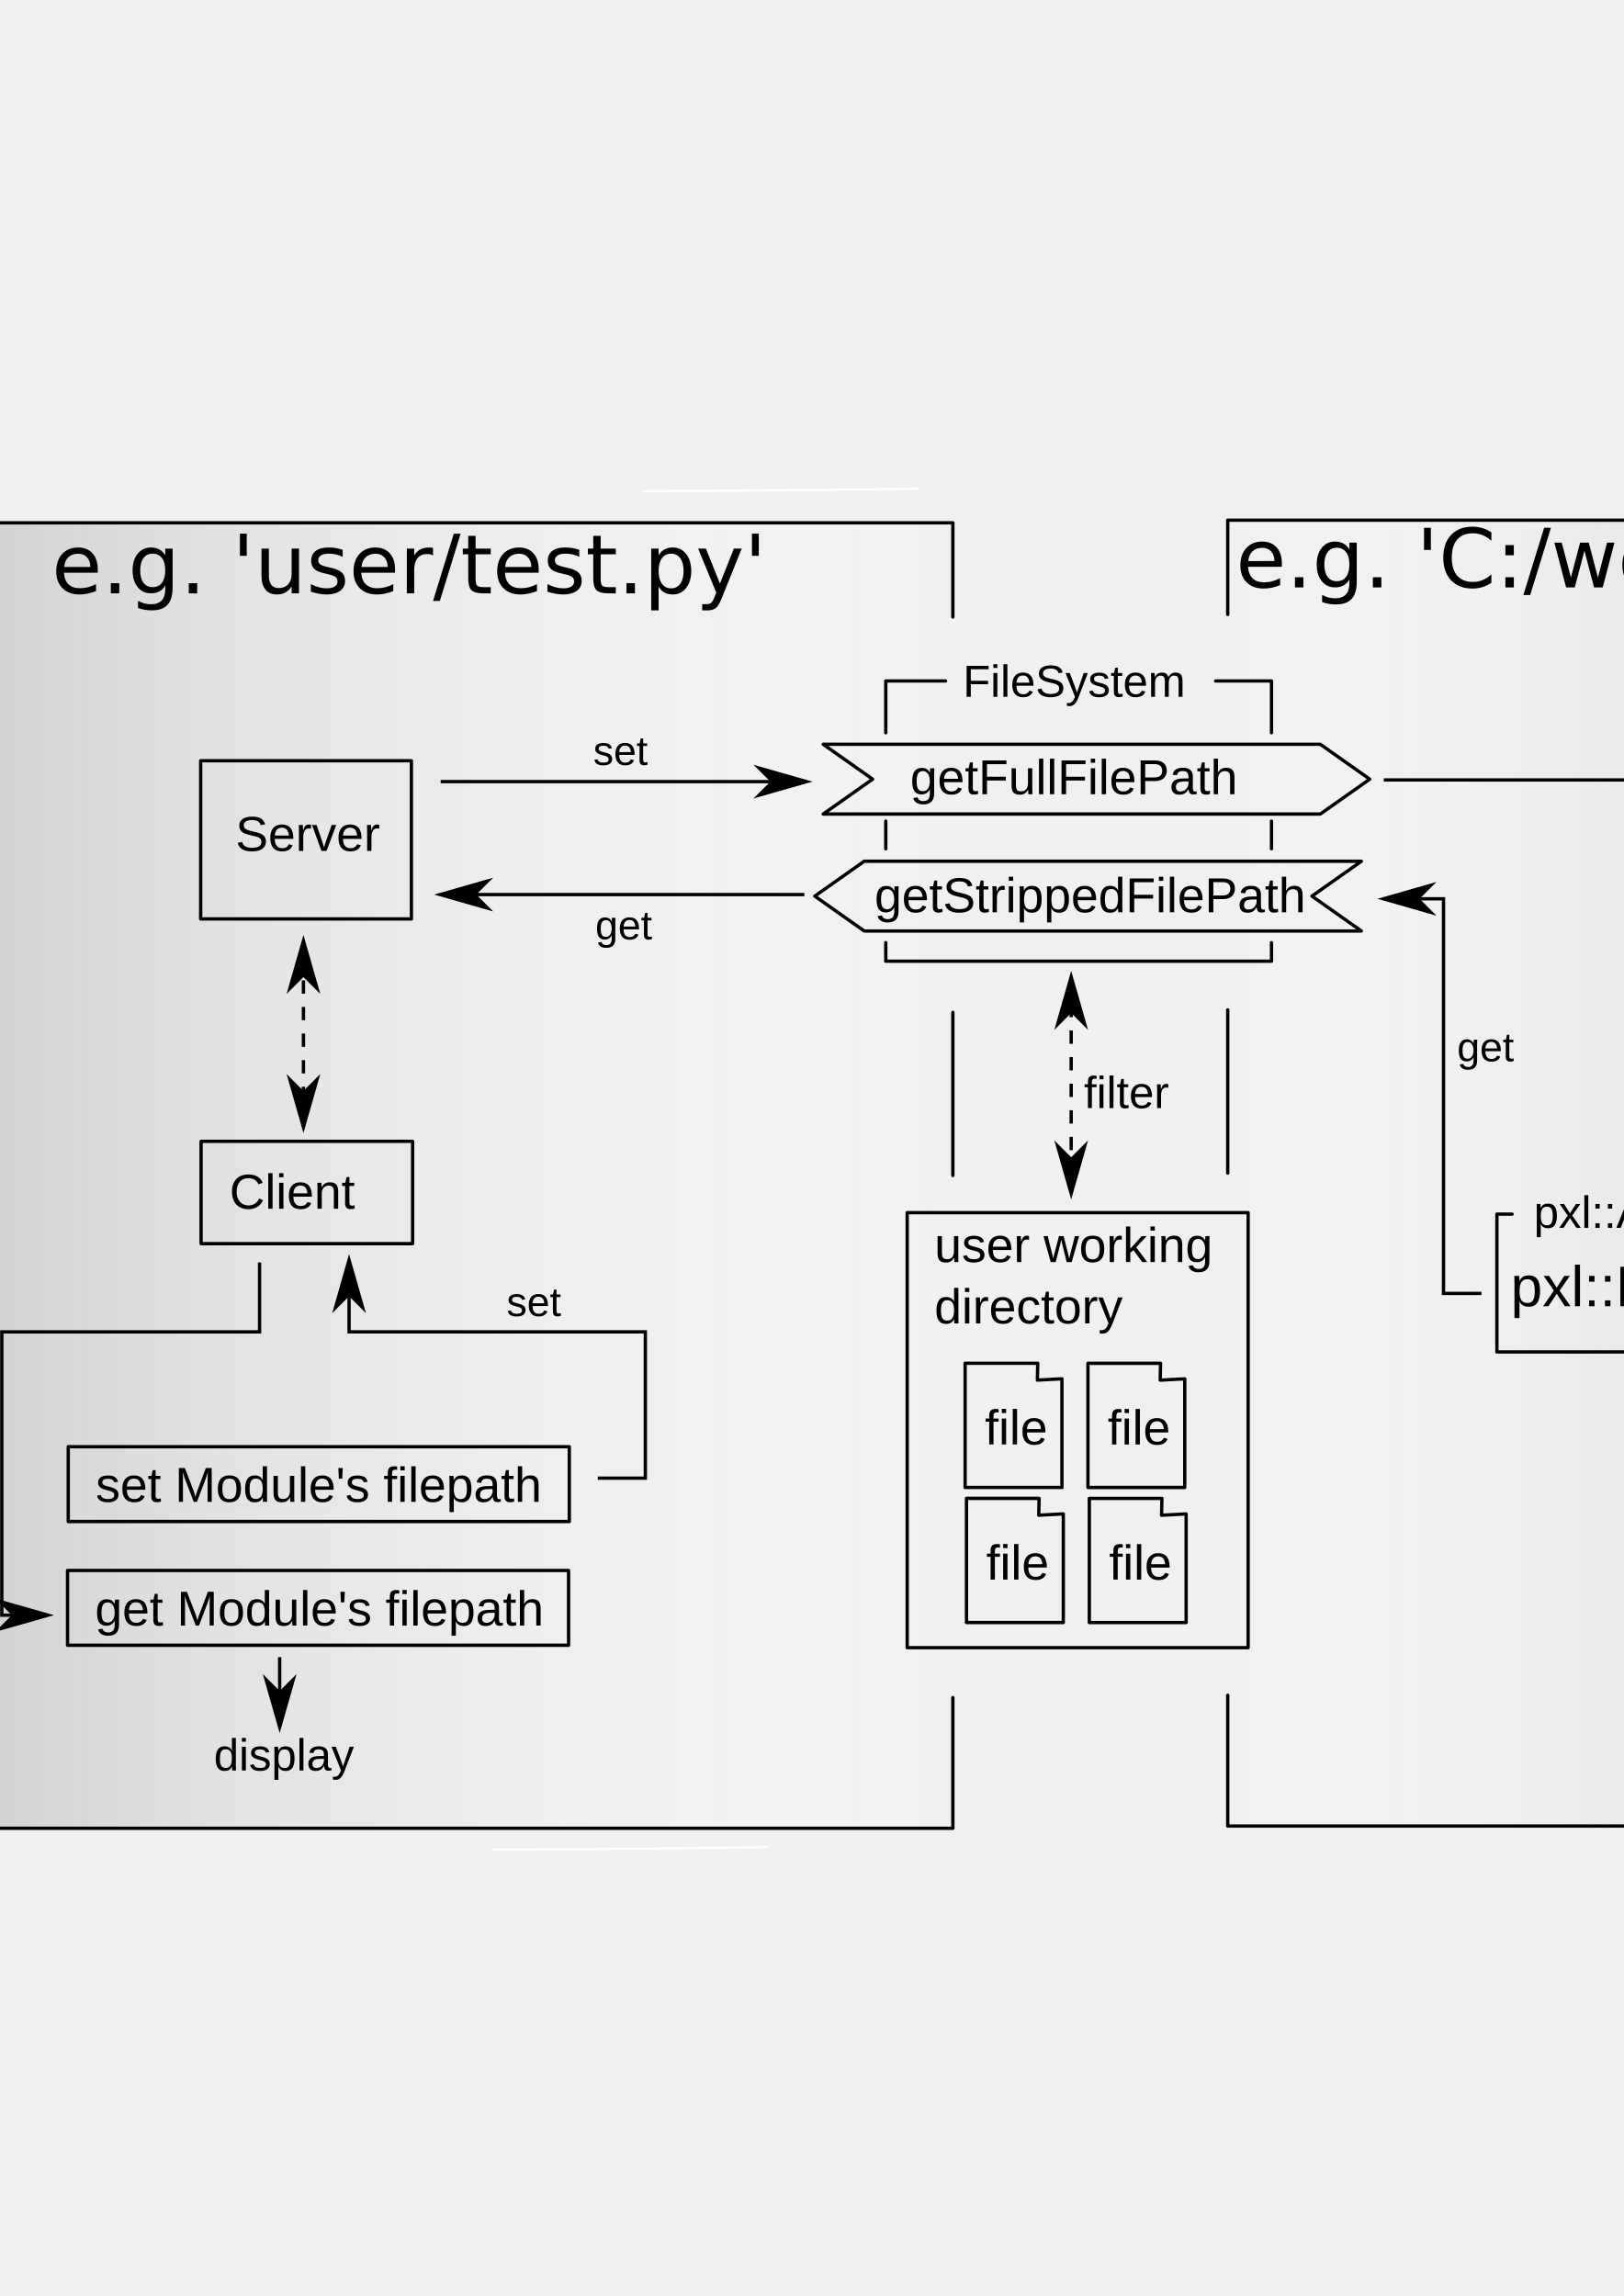
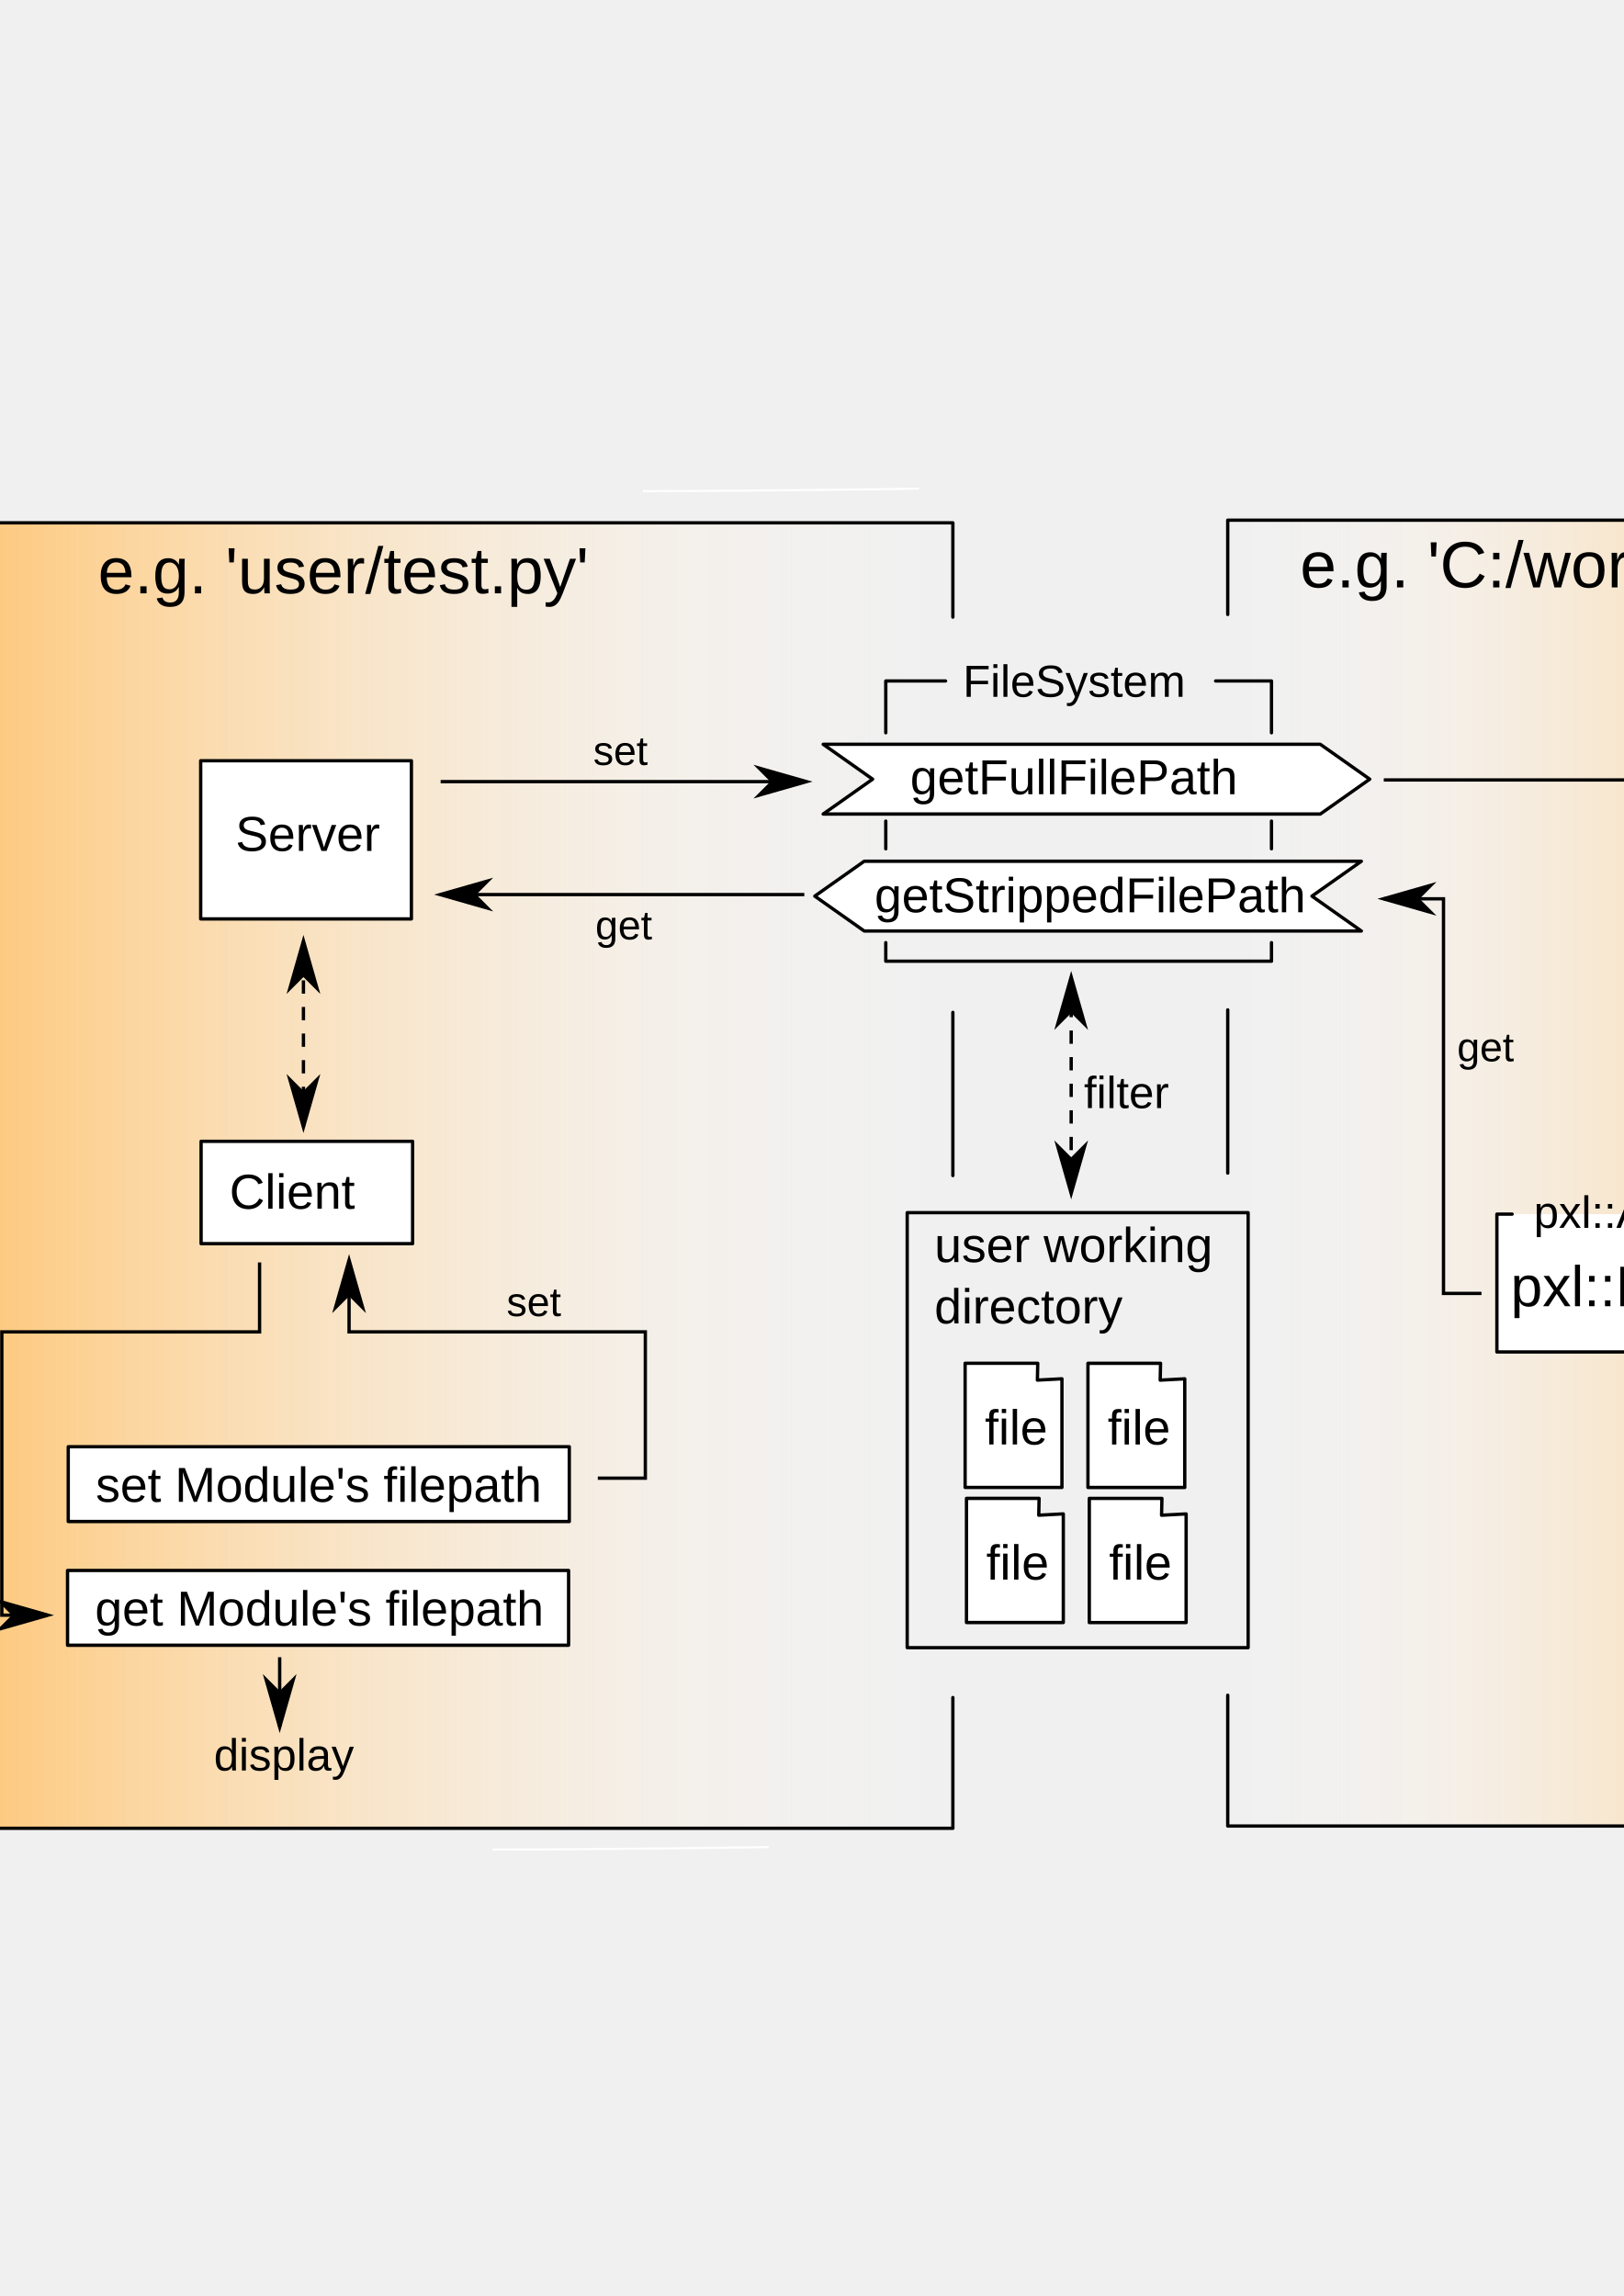
<svg xmlns="http://www.w3.org/2000/svg" xmlns:xlink="http://www.w3.org/1999/xlink" width="210mm" height="297mm" id="svg2" version="1.1">
  <defs id="defs4">
    <linearGradient id="linearGradient3758">
      <stop style="stop-color:#ffffff;stop-opacity:0;" offset="0" id="stop3760" />
-       <stop style="stop-color:#cccccc;stop-opacity:1;" offset="1" id="stop3762" />
+       <stop style="stop-color:#ffc169;stop-opacity:1;" offset="1" id="stop3762" />
    </linearGradient>
    <linearGradient id="linearGradient3750">
-       <stop style="stop-color:#cccccc;stop-opacity:1;" offset="0" id="stop3752" />
+       <stop style="stop-color:#ffc169;stop-opacity:1;" offset="0" id="stop3752" />
      <stop style="stop-color:#ffffff;stop-opacity:0;" offset="1" id="stop3754" />
    </linearGradient>
    <marker orient="auto" refY="0.0" refX="0.0" id="Arrow1Lstart" style="overflow:visible">
      <path id="path3808" d="M 0.0,0.0 L 5.0,-5.0 L -12.5,0.0 L 5.0,5.0 L 0.0,0.0 z " style="fill-rule:evenodd;stroke:#000000;stroke-width:1.0pt;marker-start:none" transform="scale(0.8) translate(12.5,0)" />
    </marker>
    <marker orient="auto" refY="0.0" refX="0.0" id="Arrow1Lend" style="overflow:visible;">
      <path id="path3811" d="M 0.0,0.0 L 5.0,-5.0 L -12.5,0.0 L 5.0,5.0 L 0.0,0.0 z " style="fill-rule:evenodd;stroke:#000000;stroke-width:1.0pt;marker-start:none;" transform="scale(0.8) rotate(180) translate(12.5,0)" />
    </marker>
    <linearGradient xlink:href="#linearGradient3750" id="linearGradient3756" x1="-46.233" y1="574.736" x2="466.385" y2="574.736" gradientUnits="userSpaceOnUse" />
    <linearGradient xlink:href="#linearGradient3758" id="linearGradient3764" x1="599.63" y1="573.532" x2="965.336" y2="573.532" gradientUnits="userSpaceOnUse" />
  </defs>
  <g id="layer2">
-     <path style="fill:url(#linearGradient3756);stroke:#000000;stroke-width:1.625;stroke-linecap:round;stroke-linejoin:round;stroke-miterlimit:4;stroke-dasharray:none;stroke-dashoffset:0;stroke-opacity:1;fill-opacity:1" d="m 465.779,829.933 0,63.926 -511.405,0 0,-638.244 511.405,0 0,46.089 m 0,193.252 0,79.78" id="rect2901" />
+     <path style="fill:url(#linearGradient3756);fill-opacity:1;stroke:#000000;stroke-width:1.625;stroke-linecap:round;stroke-linejoin:round;stroke-miterlimit:4;stroke-opacity:1;stroke-dasharray:none;stroke-dashoffset:0" d="m 465.779,829.933 0,63.926 -511.405,0 0,-638.244 511.405,0 0,46.089 m 0,193.252 0,79.78" id="rect2901" />
    <path style="fill:url(#linearGradient3764);stroke:#000000;stroke-width:1.625;stroke-linecap:round;stroke-linejoin:round;stroke-miterlimit:4;stroke-opacity:1;stroke-dasharray:none;stroke-dashoffset:0;fill-opacity:1" d="m 600.141,828.804 0,63.944 364.683,0 0,-638.432 -364.683,0 0,46.103 m 0,193.309 0,79.804" id="rect2901-1" />
    <path style="fill:#ffffff;stroke:#ffffff;stroke-width:1px;stroke-linecap:butt;stroke-linejoin:miter;stroke-opacity:1" d="m 240.85,904.24 c 59.008,0 134.876,-1.204 134.876,-1.204" id="path2920" />
    <path style="fill:#ffffff;stroke:#ffffff;stroke-width:1px;stroke-linecap:butt;stroke-linejoin:miter;stroke-opacity:1" d="m 314.309,240.097 c 59.008,0 134.876,-1.204 134.876,-1.204" id="path2920-1" />
    <path style="fill:#ffffff;stroke:#ffffff;stroke-width:0.304px;stroke-linecap:butt;stroke-linejoin:miter;stroke-opacity:1" d="m 972.684,387.363 c 3.465,0 7.921,-1.9 7.921,-1.9" id="path2920-1-7" />
    <path style="fill:#ffffff;stroke:#ffffff;stroke-width:0.304px;stroke-linecap:butt;stroke-linejoin:miter;stroke-opacity:1" d="m -62.969,478.886 c 3.466,0 7.921,-1.9 7.921,-1.9" id="path2920-1-7-4" />
+   </g>
+   <g id="layer3">
+     <path style="fill:#ffffff;stroke:#000000;stroke-width:1.625;stroke-linecap:round;stroke-linejoin:round;stroke-miterlimit:4;stroke-opacity:1;stroke-dasharray:none;stroke-dashoffset:0" d="m 471.772,666.506 11.832,0 11.832,0 11.832,0 -0.171,8.231 12.003,-0.643 0,7.588 0,7.588 0,7.588 0,7.588 0,7.588 0,7.588 0,7.588 -47.326,0 0,-60.701 z" id="rect2852" />
+     <path style="fill:#ffffff;stroke:#000000;stroke-width:1.625;stroke-linecap:round;stroke-linejoin:round;stroke-miterlimit:4;stroke-opacity:1;stroke-dasharray:none;stroke-dashoffset:0" d="m 531.808,666.522 11.832,0 11.832,0 11.832,0 -0.171,8.231 12.003,-0.643 0,7.588 0,7.588 0,7.588 0,7.588 0,7.588 0,7.588 0,7.588 -47.326,0 0,-60.701 z" id="rect2852-1" />
+     <path style="fill:#ffffff;stroke:#000000;stroke-width:1.625;stroke-linecap:round;stroke-linejoin:round;stroke-miterlimit:4;stroke-opacity:1;stroke-dasharray:none;stroke-dashoffset:0" d="m 472.439,732.554 11.832,0 11.832,0 11.832,0 -0.171,8.231 12.003,-0.643 0,7.588 0,7.588 0,7.588 0,7.588 0,7.588 0,7.588 0,7.588 -47.326,0 0,-60.701 z" id="rect2852-5" />
+     <path style="fill:#ffffff;stroke:#000000;stroke-width:1.625;stroke-linecap:round;stroke-linejoin:round;stroke-miterlimit:4;stroke-opacity:1;stroke-dasharray:none;stroke-dashoffset:0" d="m 532.475,732.571 11.832,0 11.832,0 11.832,0 -0.171,8.231 12.003,-0.643 0,7.588 0,7.588 0,7.588 0,7.588 0,7.588 0,7.588 0,7.588 -47.326,0 0,-60.701 z" id="rect2852-1-7" />
+     <path style="fill:#ffffff;stroke:#000000;stroke-width:1.625;stroke-linecap:round;stroke-linejoin:round;stroke-miterlimit:4;stroke-opacity:1;stroke-dasharray:none;stroke-dashoffset:0" d="m 879.605,593.582 7.434,0 0,67.385 -155.323,0 0,-67.385 7.434,0" id="rect4265" />
+     <path style="fill:#ffffff;stroke:#000000;stroke-width:1.625;stroke-linecap:round;stroke-linejoin:round;stroke-miterlimit:4;stroke-opacity:1;stroke-dashoffset:0;stroke-dasharray:none" d="m 402.388,363.886 242.999,0 24.166,17.051 -24.166,17.051 -242.999,0 24.166,-17.051 -24.166,-17.051 z" id="rect4267" />
+     <path style="fill:#ffffff;stroke:#000000;stroke-width:1.625;stroke-linecap:round;stroke-linejoin:round;stroke-miterlimit:4;stroke-opacity:1;stroke-dashoffset:0;stroke-dasharray:none" d="m 665.464,421.067 -243.014,0 -24.167,17.051 24.167,17.051 243.014,0 -24.167,-17.051 24.167,-17.051 z" id="rect4267-2" />
+     <rect style="fill:#ffffff;stroke:#000000;stroke-width:1.625;stroke-linecap:round;stroke-linejoin:round;stroke-miterlimit:4;stroke-opacity:1;stroke-dasharray:none;stroke-dashoffset:0" id="rect2840" width="103.396" height="50.03" x="98.3" y="557.999" />
+     <rect style="fill:#ffffff;stroke:#000000;stroke-width:1.625;stroke-linecap:round;stroke-linejoin:round;stroke-miterlimit:4;stroke-opacity:1;stroke-dasharray:none;stroke-dashoffset:0" id="rect2850" width="244.924" height="36.558" x="33.359" y="707.316" />
+     <rect style="fill:#ffffff;stroke:#000000;stroke-width:1.625;stroke-linecap:round;stroke-linejoin:round;stroke-miterlimit:4;stroke-opacity:1;stroke-dasharray:none;stroke-dashoffset:0" id="rect2840-5" width="103.004" height="77.338" x="98.1" y="371.923" />
+     <rect style="fill:#ffffff;stroke:#000000;stroke-width:1.625;stroke-linecap:round;stroke-linejoin:round;stroke-miterlimit:4;stroke-opacity:1;stroke-dasharray:none;stroke-dashoffset:0" id="rect2850-1" width="244.924" height="36.558" x="33.014" y="767.808" />
  </g>
  <g id="layer1">
    <text xml:space="preserve" style="font-size:24px;font-style:normal;font-variant:normal;font-weight:normal;font-stretch:normal;text-align:start;line-height:125%;writing-mode:lr-tb;text-anchor:start;fill:#000000;fill-opacity:1;stroke:none;font-family:Arial;-inkscape-font-specification:Arial;stroke-width:1.625;stroke-miterlimit:4;stroke-dasharray:none" x="112.172" y="590.958" id="text2816">
      <tspan id="tspan2818" x="112.172" y="590.958">Client</tspan>
    </text>
    <text xml:space="preserve" style="font-size:24px;font-style:normal;font-variant:normal;font-weight:normal;font-stretch:normal;text-align:start;line-height:125%;writing-mode:lr-tb;text-anchor:start;fill:#000000;fill-opacity:1;stroke:none;font-family:Arial;-inkscape-font-specification:Arial;stroke-width:1.625;stroke-miterlimit:4;stroke-dasharray:none" x="115.095" y="416.019" id="text2820">
      <tspan id="tspan2822" x="115.095" y="416.019">Server</tspan>
    </text>
    <text xml:space="preserve" style="font-size:24px;font-style:normal;font-variant:normal;font-weight:normal;font-stretch:normal;text-align:start;line-height:125%;writing-mode:lr-tb;text-anchor:start;fill:#000000;fill-opacity:1;stroke:none;font-family:Arial;-inkscape-font-specification:Arial;stroke-width:1.625;stroke-miterlimit:4;stroke-dasharray:none" x="46.776" y="734.251" id="text2828">
      <tspan id="tspan2830" x="46.776" y="734.251">set Module's filepath</tspan>
    </text>
    <text xml:space="preserve" style="font-size:22px;font-style:normal;font-variant:normal;font-weight:normal;font-stretch:normal;text-align:start;line-height:125%;writing-mode:lr;text-anchor:start;fill:#000000;fill-opacity:1;stroke:none;font-family:Arial;-inkscape-font-specification:Arial;stroke-width:1.625;stroke-miterlimit:4;stroke-dasharray:none" x="470.686" y="340.667" id="text2832">
      <tspan id="tspan2834" x="470.686" y="340.667">FileSystem</tspan>
    </text>
-     <rect style="fill:none;stroke:#000000;stroke-width:1.625;stroke-linecap:round;stroke-linejoin:round;stroke-miterlimit:4;stroke-opacity:1;stroke-dasharray:none;stroke-dashoffset:0" id="rect2840" width="103.396" height="50.03" x="98.3" y="557.999" />
    <path style="fill:none;stroke:#000000;stroke-width:1.625;stroke-linecap:round;stroke-linejoin:round;stroke-miterlimit:4;stroke-opacity:1;stroke-dashoffset:0;stroke-dasharray:none" d="m 621.529,460.856 0,9.084 -23.568,0 -23.568,0 -23.568,0 -23.568,0 -23.568,0 -23.568,0 -23.568,0 -23.568,0 0,-9.084 m 0,-45.868 0,-13.552 m 188.544,0 0,13.552 m -188.544,-56.739 0,-8.19 0,-17.126 29.219,0 m 132.02,0 27.305,0 0,17.126 0,8.19" id="rect2842" />
-     <rect style="fill:none;stroke:#000000;stroke-width:1.625;stroke-linecap:round;stroke-linejoin:round;stroke-miterlimit:4;stroke-opacity:1;stroke-dasharray:none;stroke-dashoffset:0" id="rect2850" width="244.924" height="36.558" x="33.359" y="707.316" />
-     <path style="fill:none;stroke:#000000;stroke-width:1.625;stroke-linecap:round;stroke-linejoin:round;stroke-miterlimit:4;stroke-opacity:1;stroke-dasharray:none;stroke-dashoffset:0" d="m 471.772,666.506 11.832,0 11.832,0 11.832,0 -0.171,8.231 12.003,-0.643 0,7.588 0,7.588 0,7.588 0,7.588 0,7.588 0,7.588 0,7.588 -47.326,0 0,-60.701 z" id="rect2852" />
    <text xml:space="preserve" style="font-size:24px;font-style:normal;font-variant:normal;font-weight:normal;font-stretch:normal;text-align:start;line-height:125%;writing-mode:lr-tb;text-anchor:start;fill:#000000;fill-opacity:1;stroke:none;font-family:Arial;-inkscape-font-specification:Arial;stroke-width:1.625;stroke-miterlimit:4;stroke-dasharray:none" x="481.427" y="706.212" id="text2855">
      <tspan id="tspan2857" x="481.427" y="706.212">file</tspan>
    </text>
-     <path style="fill:none;stroke:#000000;stroke-width:1.625;stroke-linecap:round;stroke-linejoin:round;stroke-miterlimit:4;stroke-opacity:1;stroke-dasharray:none;stroke-dashoffset:0" d="m 531.808,666.522 11.832,0 11.832,0 11.832,0 -0.171,8.231 12.003,-0.643 0,7.588 0,7.588 0,7.588 0,7.588 0,7.588 0,7.588 0,7.588 -47.326,0 0,-60.701 z" id="rect2852-1" />
    <text xml:space="preserve" style="font-size:24px;font-style:normal;font-variant:normal;font-weight:normal;font-stretch:normal;text-align:start;line-height:125%;writing-mode:lr-tb;text-anchor:start;fill:#000000;fill-opacity:1;stroke:none;font-family:Arial;-inkscape-font-specification:Arial;stroke-width:1.625;stroke-miterlimit:4;stroke-dasharray:none" x="541.463" y="706.229" id="text2855-7">
      <tspan id="tspan2857-4" x="541.463" y="706.229">file</tspan>
    </text>
-     <path style="fill:none;stroke:#000000;stroke-width:1.625;stroke-linecap:round;stroke-linejoin:round;stroke-miterlimit:4;stroke-opacity:1;stroke-dasharray:none;stroke-dashoffset:0" d="m 472.439,732.554 11.832,0 11.832,0 11.832,0 -0.171,8.231 12.003,-0.643 0,7.588 0,7.588 0,7.588 0,7.588 0,7.588 0,7.588 0,7.588 -47.326,0 0,-60.701 z" id="rect2852-5" />
    <text xml:space="preserve" style="font-size:24px;font-style:normal;font-variant:normal;font-weight:normal;font-stretch:normal;text-align:start;line-height:125%;writing-mode:lr-tb;text-anchor:start;fill:#000000;fill-opacity:1;stroke:none;font-family:Arial;-inkscape-font-specification:Arial;stroke-width:1.625;stroke-miterlimit:4;stroke-dasharray:none" x="482.094" y="772.26" id="text2855-5">
      <tspan id="tspan2857-1" x="482.094" y="772.26">file</tspan>
    </text>
-     <path style="fill:none;stroke:#000000;stroke-width:1.625;stroke-linecap:round;stroke-linejoin:round;stroke-miterlimit:4;stroke-opacity:1;stroke-dasharray:none;stroke-dashoffset:0" d="m 532.475,732.571 11.832,0 11.832,0 11.832,0 -0.171,8.231 12.003,-0.643 0,7.588 0,7.588 0,7.588 0,7.588 0,7.588 0,7.588 0,7.588 -47.326,0 0,-60.701 z" id="rect2852-1-7" />
    <text xml:space="preserve" style="font-size:24px;font-style:normal;font-variant:normal;font-weight:normal;font-stretch:normal;text-align:start;line-height:125%;writing-mode:lr-tb;text-anchor:start;fill:#000000;fill-opacity:1;stroke:none;font-family:Arial;-inkscape-font-specification:Arial;stroke-width:1.625;stroke-miterlimit:4;stroke-dasharray:none" x="542.13" y="772.277" id="text2855-7-1">
      <tspan id="tspan2857-4-1" x="542.13" y="772.277">file</tspan>
    </text>
    <rect style="fill:none;stroke:#000000;stroke-width:1.625;stroke-linecap:round;stroke-linejoin:round;stroke-miterlimit:4;stroke-opacity:1;stroke-dasharray:none;stroke-dashoffset:0" id="rect3763" width="166.652" height="212.68" x="443.461" y="592.868" />
    <text xml:space="preserve" style="font-size:24px;font-style:normal;font-variant:normal;font-weight:normal;font-stretch:normal;text-align:start;line-height:125%;writing-mode:lr-tb;text-anchor:start;fill:#000000;fill-opacity:1;stroke:none;font-family:Arial;-inkscape-font-specification:Arial;stroke-width:1.625;stroke-miterlimit:4;stroke-dasharray:none" x="456.745" y="617.027" id="text3765">
      <tspan x="456.745" y="617.027" id="tspan3769">user working </tspan>
      <tspan x="456.745" y="647.027" id="tspan3773">directory</tspan>
    </text>
-     <rect style="fill:none;stroke:#000000;stroke-width:1.625;stroke-linecap:round;stroke-linejoin:round;stroke-miterlimit:4;stroke-opacity:1;stroke-dasharray:none;stroke-dashoffset:0" id="rect2840-5" width="103.004" height="77.338" x="98.1" y="371.923" />
    <text xml:space="preserve" style="font-size:24px;font-style:normal;font-variant:normal;font-weight:normal;font-stretch:normal;text-align:start;line-height:125%;writing-mode:lr-tb;text-anchor:start;fill:#000000;fill-opacity:1;stroke:none;font-family:Arial;-inkscape-font-specification:Arial;stroke-width:1.625;stroke-miterlimit:4;stroke-dasharray:none" x="444.894" y="388.288" id="text4253">
      <tspan id="tspan4255" x="444.894" y="388.288">getFullFilePath</tspan>
    </text>
    <text xml:space="preserve" style="font-size:24px;font-style:normal;font-variant:normal;font-weight:normal;font-stretch:normal;text-align:start;line-height:125%;writing-mode:lr-tb;text-anchor:start;fill:#000000;fill-opacity:1;stroke:none;font-family:Arial;-inkscape-font-specification:Arial;stroke-width:1.625;stroke-miterlimit:4;stroke-dasharray:none" x="427.48" y="446.004" id="text4257">
      <tspan id="tspan4259" x="427.48" y="446.004">getStrippedFilePath</tspan>
    </text>
    <text xml:space="preserve" style="font-size:22px;font-style:normal;font-variant:normal;font-weight:normal;font-stretch:normal;text-align:start;line-height:125%;writing-mode:lr-tb;text-anchor:start;fill:#000000;fill-opacity:1;stroke:none;font-family:Arial;-inkscape-font-specification:Arial;stroke-width:1.625;stroke-miterlimit:4;stroke-dasharray:none" x="749.736" y="600.283" id="text4261">
      <tspan id="tspan4263" x="749.736" y="600.283">pxl::Analysis</tspan>
    </text>
-     <path style="fill:none;stroke:#000000;stroke-width:1.625;stroke-linecap:round;stroke-linejoin:round;stroke-miterlimit:4;stroke-opacity:1;stroke-dasharray:none;stroke-dashoffset:0" d="m 879.605,593.582 7.434,0 0,67.385 -155.323,0 0,-67.385 7.434,0" id="rect4265" />
-     <path style="fill:none;stroke:#000000;stroke-width:1.625;stroke-linecap:round;stroke-linejoin:round;stroke-miterlimit:4;stroke-opacity:1;stroke-dashoffset:0;stroke-dasharray:none" d="m 402.388,363.886 242.999,0 24.166,17.051 -24.166,17.051 -242.999,0 24.166,-17.051 -24.166,-17.051 z" id="rect4267" />
-     <path style="fill:none;stroke:#000000;stroke-width:1.625;stroke-linecap:round;stroke-linejoin:round;stroke-miterlimit:4;stroke-opacity:1;stroke-dashoffset:0;stroke-dasharray:none" d="m 665.464,421.067 -243.014,0 -24.167,17.051 24.167,17.051 243.014,0 -24.167,-17.051 24.167,-17.051 z" id="rect4267-2" />
    <text xml:space="preserve" style="font-size:28px;font-style:normal;font-variant:normal;font-weight:normal;font-stretch:normal;text-align:start;line-height:125%;writing-mode:lr-tb;text-anchor:start;fill:#000000;fill-opacity:1;stroke:none;font-family:Arial;-inkscape-font-specification:Arial;stroke-width:1.625;stroke-miterlimit:4;stroke-dasharray:none" x="738.417" y="638.593" id="text4292">
      <tspan id="tspan4294" x="738.417" y="638.593">pxl::Module</tspan>
    </text>
    <text xml:space="preserve" style="font-size:24px;font-style:normal;font-variant:normal;font-weight:normal;font-stretch:normal;text-align:start;line-height:125%;writing-mode:lr-tb;text-anchor:start;fill:#000000;fill-opacity:1;stroke:none;font-family:Arial;-inkscape-font-specification:Arial;stroke-width:1.625;stroke-miterlimit:4;stroke-dasharray:none" x="46.431" y="794.742" id="text2828-7">
      <tspan id="tspan2830-6" x="46.431" y="794.742">get Module's filepath</tspan>
    </text>
-     <rect style="fill:none;stroke:#000000;stroke-width:1.625;stroke-linecap:round;stroke-linejoin:round;stroke-miterlimit:4;stroke-opacity:1;stroke-dasharray:none;stroke-dashoffset:0" id="rect2850-1" width="244.924" height="36.558" x="33.014" y="767.808" />
    <text xml:space="preserve" style="font-size:22px;font-style:normal;font-variant:normal;font-weight:normal;font-stretch:normal;text-align:start;line-height:125%;writing-mode:lr-tb;text-anchor:start;fill:#000000;fill-opacity:1;stroke:none;font-family:Arial;-inkscape-font-specification:Arial;stroke-width:1.625;stroke-miterlimit:4;stroke-dasharray:none" x="104.544" y="865.612" id="text4327">
      <tspan id="tspan4329" x="104.544" y="865.612">display</tspan>
    </text>
    <path style="fill:none;stroke:#000000;stroke-width:1.625;stroke-linecap:butt;stroke-linejoin:miter;stroke-miterlimit:4;stroke-opacity:1;stroke-dasharray:none;marker-start:none;marker-end:url(#Arrow1Lend)" d="m 292.221,722.679 23.234,0 0,-71.53 -144.823,0 0,-34.871" id="path4332" />
    <path style="fill:none;stroke:#000000;stroke-width:1.625;stroke-linecap:butt;stroke-linejoin:miter;stroke-miterlimit:4;stroke-opacity:1;stroke-dasharray:6.5,6.5;stroke-dashoffset:0;marker-start:url(#Arrow1Lstart);marker-end:url(#Arrow1Lend)" d="m 148.328,550.8 0,-90.571" id="path4334" />
    <path style="fill:none;stroke:#000000;stroke-width:1.625;stroke-linecap:butt;stroke-linejoin:miter;stroke-miterlimit:4;stroke-opacity:1;stroke-dasharray:none;marker-start:none;marker-end:url(#Arrow1Lend)" d="m 126.883,617.207 0,33.955 -125.989,0 0,138.499 22.339,0" id="path4336" />
    <path style="fill:none;stroke:#000000;stroke-width:1.625;stroke-linecap:butt;stroke-linejoin:miter;stroke-miterlimit:4;stroke-opacity:1;stroke-dasharray:none;marker-end:url(#Arrow1Lend)" d="m 136.712,810.212 0,33.955" id="path4338" />
    <path style="fill:none;stroke:#000000;stroke-width:1.625;stroke-linecap:butt;stroke-linejoin:miter;stroke-miterlimit:4;stroke-opacity:1;stroke-dasharray:none;marker-start:none;marker-end:url(#Arrow1Lend)" d="m 215.397,382.138 178.629,0" id="path4340" />
    <path style="fill:none;stroke:#000000;stroke-width:1.625;stroke-linecap:butt;stroke-linejoin:miter;stroke-miterlimit:4;stroke-opacity:1;stroke-dasharray:none;marker-start:url(#Arrow1Lstart);marker-end:none" d="m 215.357,437.36 177.812,0" id="path4342" />
    <path style="fill:none;stroke:#000000;stroke-width:1.625;stroke-linecap:butt;stroke-linejoin:miter;stroke-opacity:1;stroke-miterlimit:4;stroke-dasharray:6.5,6.5;stroke-dashoffset:0;marker-start:url(#Arrow1Lstart);marker-end:url(#Arrow1Lend)" d="m 523.616,477.815 0,105.438" id="path4344" />
    <path style="fill:none;stroke:#000000;stroke-width:1.625;stroke-linecap:butt;stroke-linejoin:miter;stroke-opacity:1;stroke-miterlimit:4;stroke-dasharray:none;marker-start:none;marker-end:url(#Arrow1Lend)" d="m 676.418,381.318 244.818,0 0,251.072 -29.341,0" id="path4350" />
    <path style="fill:none;stroke:#000000;stroke-width:1.625;stroke-linecap:butt;stroke-linejoin:miter;stroke-miterlimit:4;stroke-opacity:1;stroke-dasharray:none;marker-start:none;marker-end:url(#Arrow1Lend)" d="m 724.171,632.354 -18.556,0 0,-192.925 -29.16,0" id="path4352" />
    <text xml:space="preserve" style="font-size:20px;font-style:normal;font-variant:normal;font-weight:normal;font-stretch:normal;text-align:start;line-height:125%;writing-mode:lr-tb;text-anchor:start;fill:#000000;fill-opacity:1;stroke:none;font-family:Arial;-inkscape-font-specification:Arial;stroke-width:1.625;stroke-miterlimit:4;stroke-dasharray:none" x="247.622" y="643.426" id="text6024">
      <tspan id="tspan6026" x="247.622" y="643.426">set</tspan>
    </text>
    <text xml:space="preserve" style="font-size:20px;font-style:normal;font-variant:normal;font-weight:normal;font-stretch:normal;text-align:start;line-height:125%;writing-mode:lr-tb;text-anchor:start;fill:#000000;fill-opacity:1;stroke:none;font-family:Arial;-inkscape-font-specification:Arial;stroke-width:1.625;stroke-miterlimit:4;stroke-dasharray:none" x="289.974" y="373.981" id="text6024-4">
      <tspan id="tspan6026-2" x="289.974" y="373.981">set</tspan>
    </text>
    <text xml:space="preserve" style="font-size:20px;font-style:normal;font-variant:normal;font-weight:normal;font-stretch:normal;text-align:start;line-height:125%;writing-mode:lr-tb;text-anchor:start;fill:#000000;fill-opacity:1;stroke:none;font-family:Arial;-inkscape-font-specification:Arial;stroke-width:1.625;stroke-miterlimit:4;stroke-dasharray:none" x="891.049" y="518.856" id="text6024-4-3">
      <tspan id="tspan6026-2-2" x="891.049" y="518.856">set</tspan>
    </text>
    <text xml:space="preserve" style="font-size:20px;font-style:normal;font-variant:normal;font-weight:normal;font-stretch:normal;text-align:start;line-height:125%;writing-mode:lr-tb;text-anchor:start;fill:#000000;fill-opacity:1;stroke:none;font-family:Arial;-inkscape-font-specification:Arial;stroke-width:1.625;stroke-miterlimit:4;stroke-dasharray:none" x="712.267" y="518.856" id="text6024-4-1">
      <tspan id="tspan6026-2-6" x="712.267" y="518.856">get</tspan>
    </text>
    <text xml:space="preserve" style="font-size:20px;font-style:normal;font-variant:normal;font-weight:normal;font-stretch:normal;text-align:start;line-height:125%;writing-mode:lr-tb;text-anchor:start;fill:#000000;fill-opacity:1;stroke:none;font-family:Arial;-inkscape-font-specification:Arial;stroke-width:1.625;stroke-miterlimit:4;stroke-dasharray:none" x="291.001" y="459.262" id="text6024-4-5">
      <tspan id="tspan6026-2-7" x="291.001" y="459.262">get</tspan>
    </text>
    <text xml:space="preserve" style="font-size:20px;font-style:normal;font-variant:normal;font-weight:normal;font-stretch:normal;text-align:start;line-height:125%;writing-mode:lr-tb;text-anchor:start;fill:#000000;fill-opacity:1;stroke:none;font-family:Arial;-inkscape-font-specification:Arial;stroke-width:1.625;stroke-miterlimit:4;stroke-dasharray:none" x="-33.682" y="702.775" id="text6024-4-18">
      <tspan id="tspan6026-2-9" x="-33.682" y="702.775">get</tspan>
    </text>
-     <text xml:space="preserve" style="font-size:40px;font-style:normal;font-weight:normal;fill:#000000;fill-opacity:1;stroke:none;font-family:Bitstream Vera Sans" x="25.289" y="290.073" id="text2926">
-       <tspan x="25.289" y="290.073" id="tspan2930">e.g. 'user/test.py'</tspan>
+     <text xml:space="preserve" style="font-size:32px;font-style:normal;font-variant:normal;font-weight:normal;font-stretch:normal;text-align:start;line-height:125%;writing-mode:lr-tb;text-anchor:start;fill:#000000;fill-opacity:1;stroke:none;font-family:Arial;-inkscape-font-specification:Arial" x="47.877" y="290.073" id="text2926">
+       <tspan x="47.877" y="290.073" id="tspan2930">e.g. 'user/test.py'</tspan>
    </text>
-     <text xml:space="preserve" style="font-size:40px;font-style:normal;font-weight:normal;fill:#000000;fill-opacity:1;stroke:none;font-family:Bitstream Vera Sans" x="604.113" y="287.178" id="text2926-7">
-       <tspan x="604.113" y="287.178" id="tspan2930-4">e.g. 'C:/work/test.py'</tspan>
+     <text xml:space="preserve" style="font-size:32px;font-style:normal;font-variant:normal;font-weight:normal;font-stretch:normal;text-align:start;line-height:125%;writing-mode:lr-tb;text-anchor:start;fill:#000000;fill-opacity:1;stroke:none;font-family:Arial;-inkscape-font-specification:Arial" x="635.485" y="287.178" id="text2926-7">
+       <tspan x="635.485" y="287.178" id="tspan2930-4">e.g. 'C:/work/test.py'</tspan>
    </text>
    <text xml:space="preserve" style="font-size:22px;font-style:normal;font-variant:normal;font-weight:normal;font-stretch:normal;text-align:start;line-height:125%;writing-mode:lr-tb;text-anchor:start;fill:#000000;fill-opacity:1;stroke:none;font-family:Arial;-inkscape-font-specification:Arial" x="529.869" y="541.761" id="text2959">
      <tspan id="tspan2961" x="529.869" y="541.761">filter</tspan>
    </text>
  </g>
</svg>
